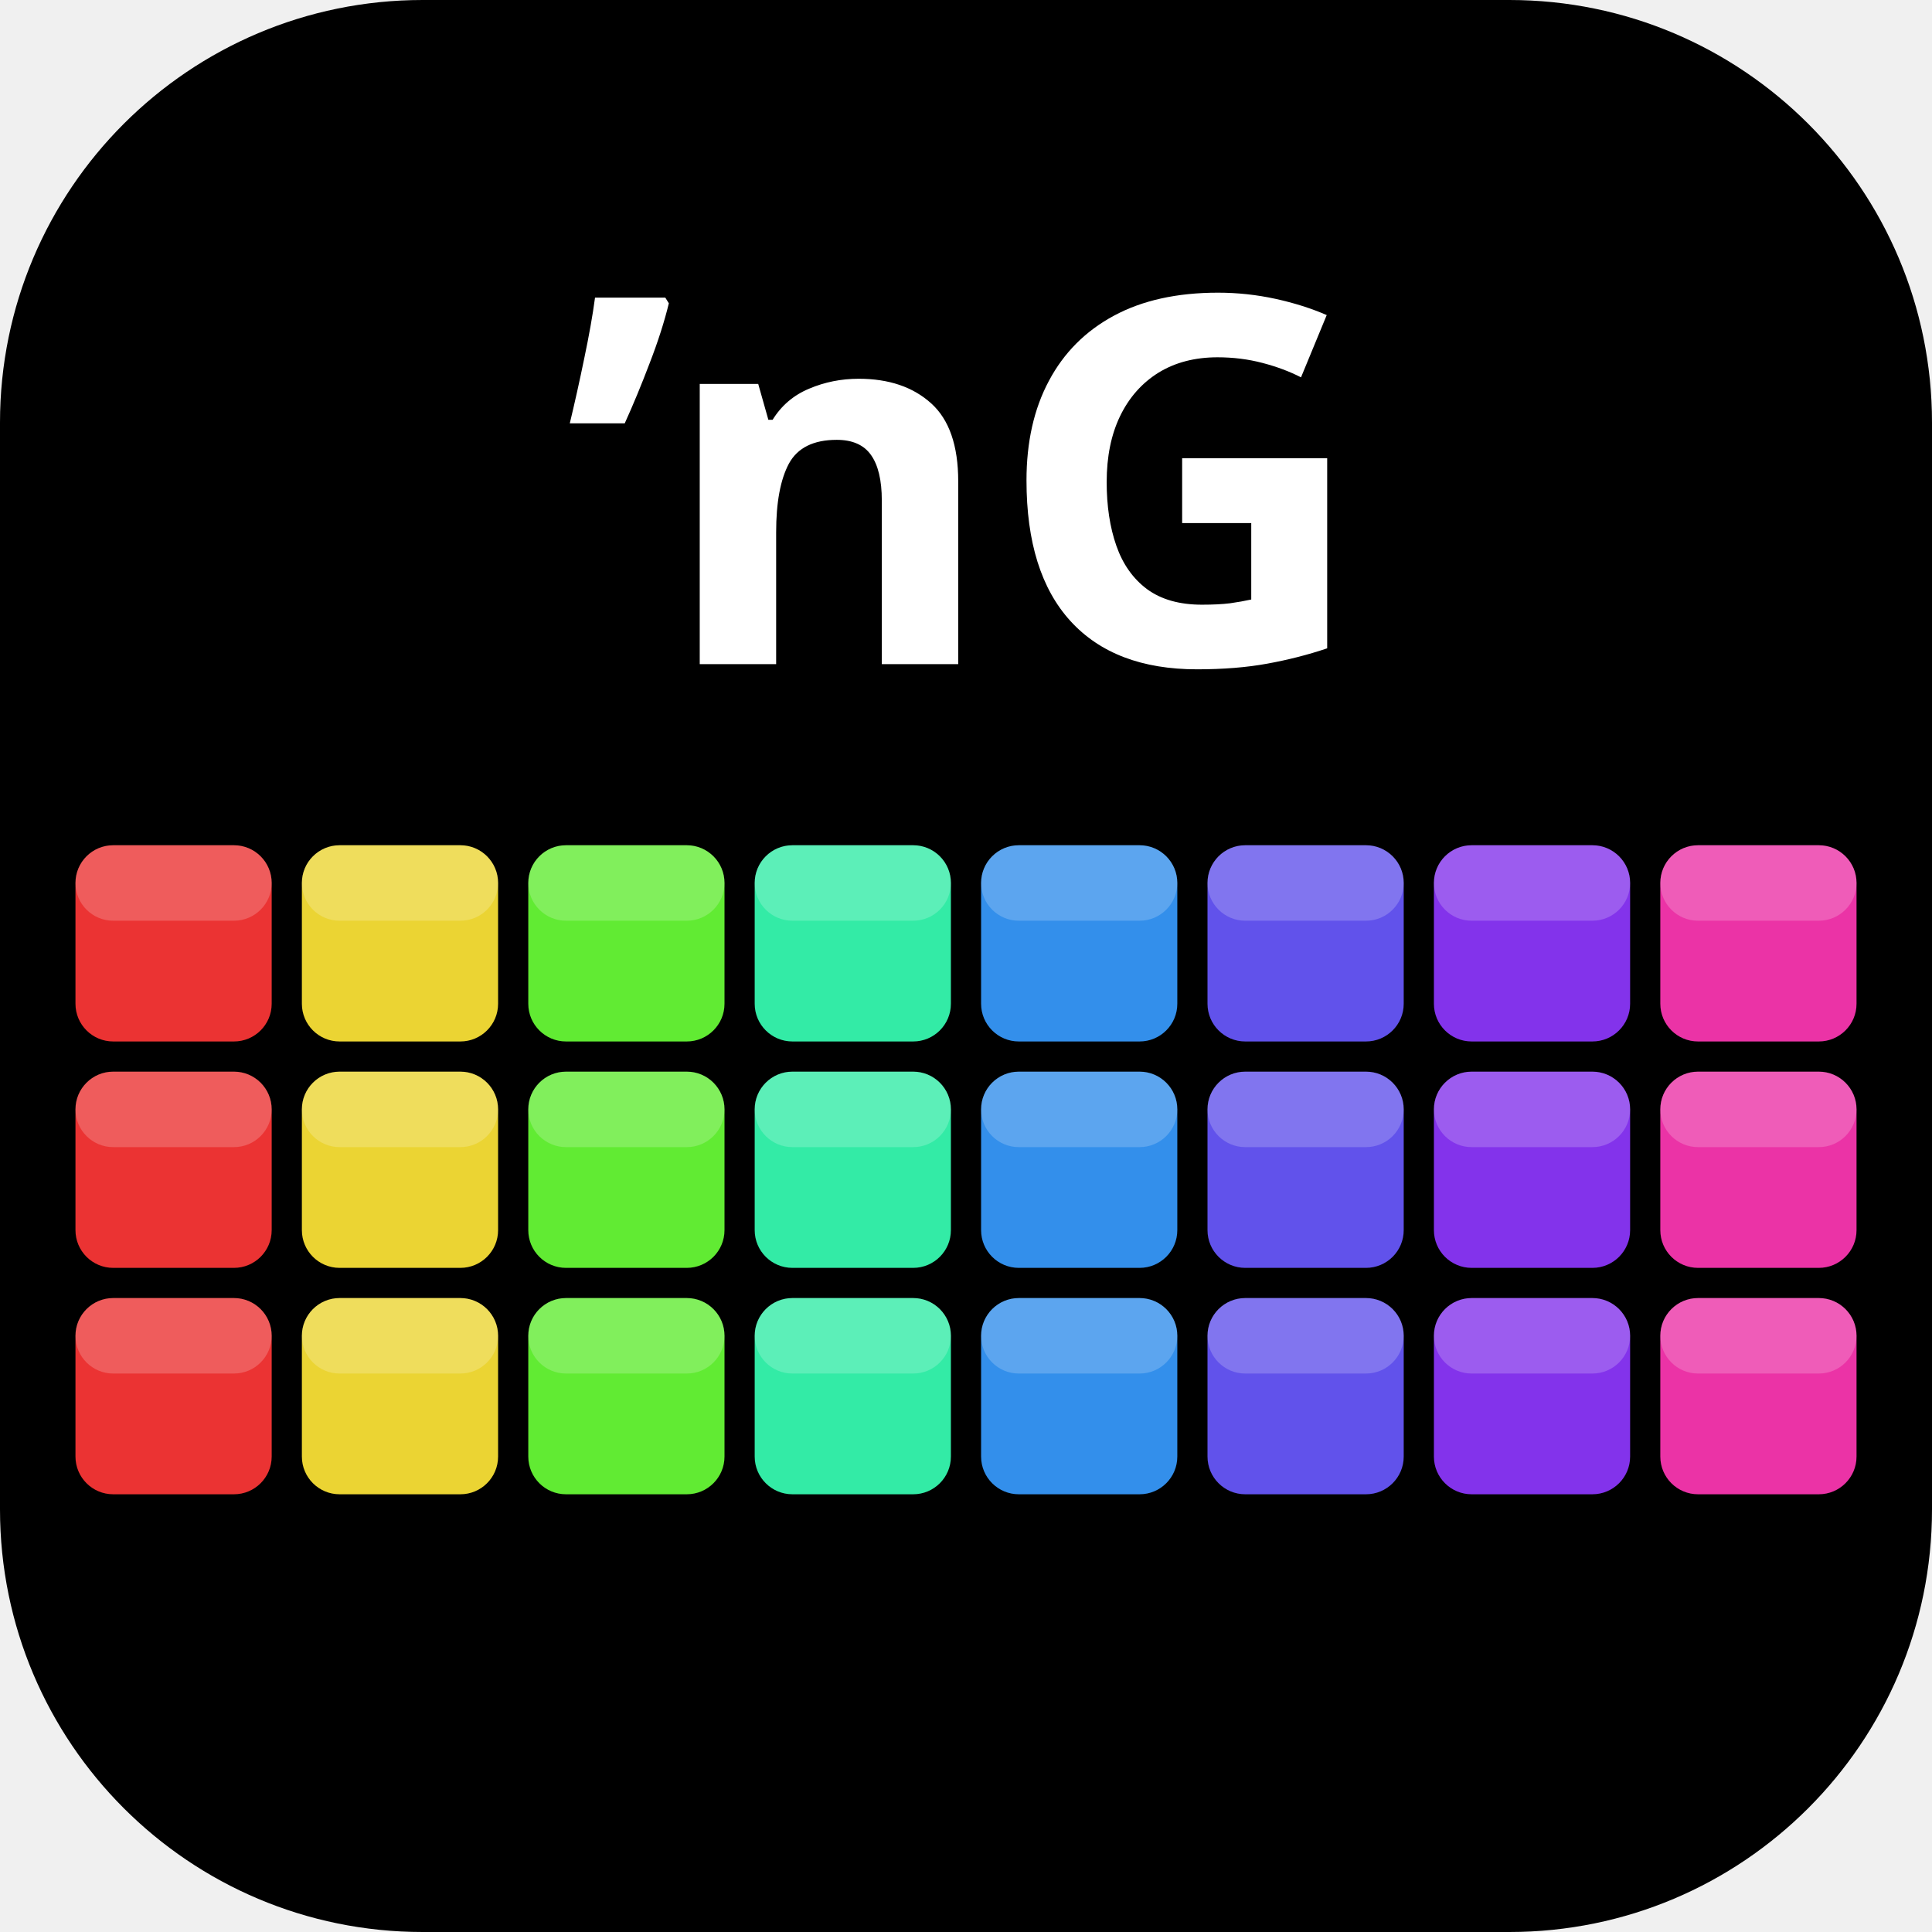
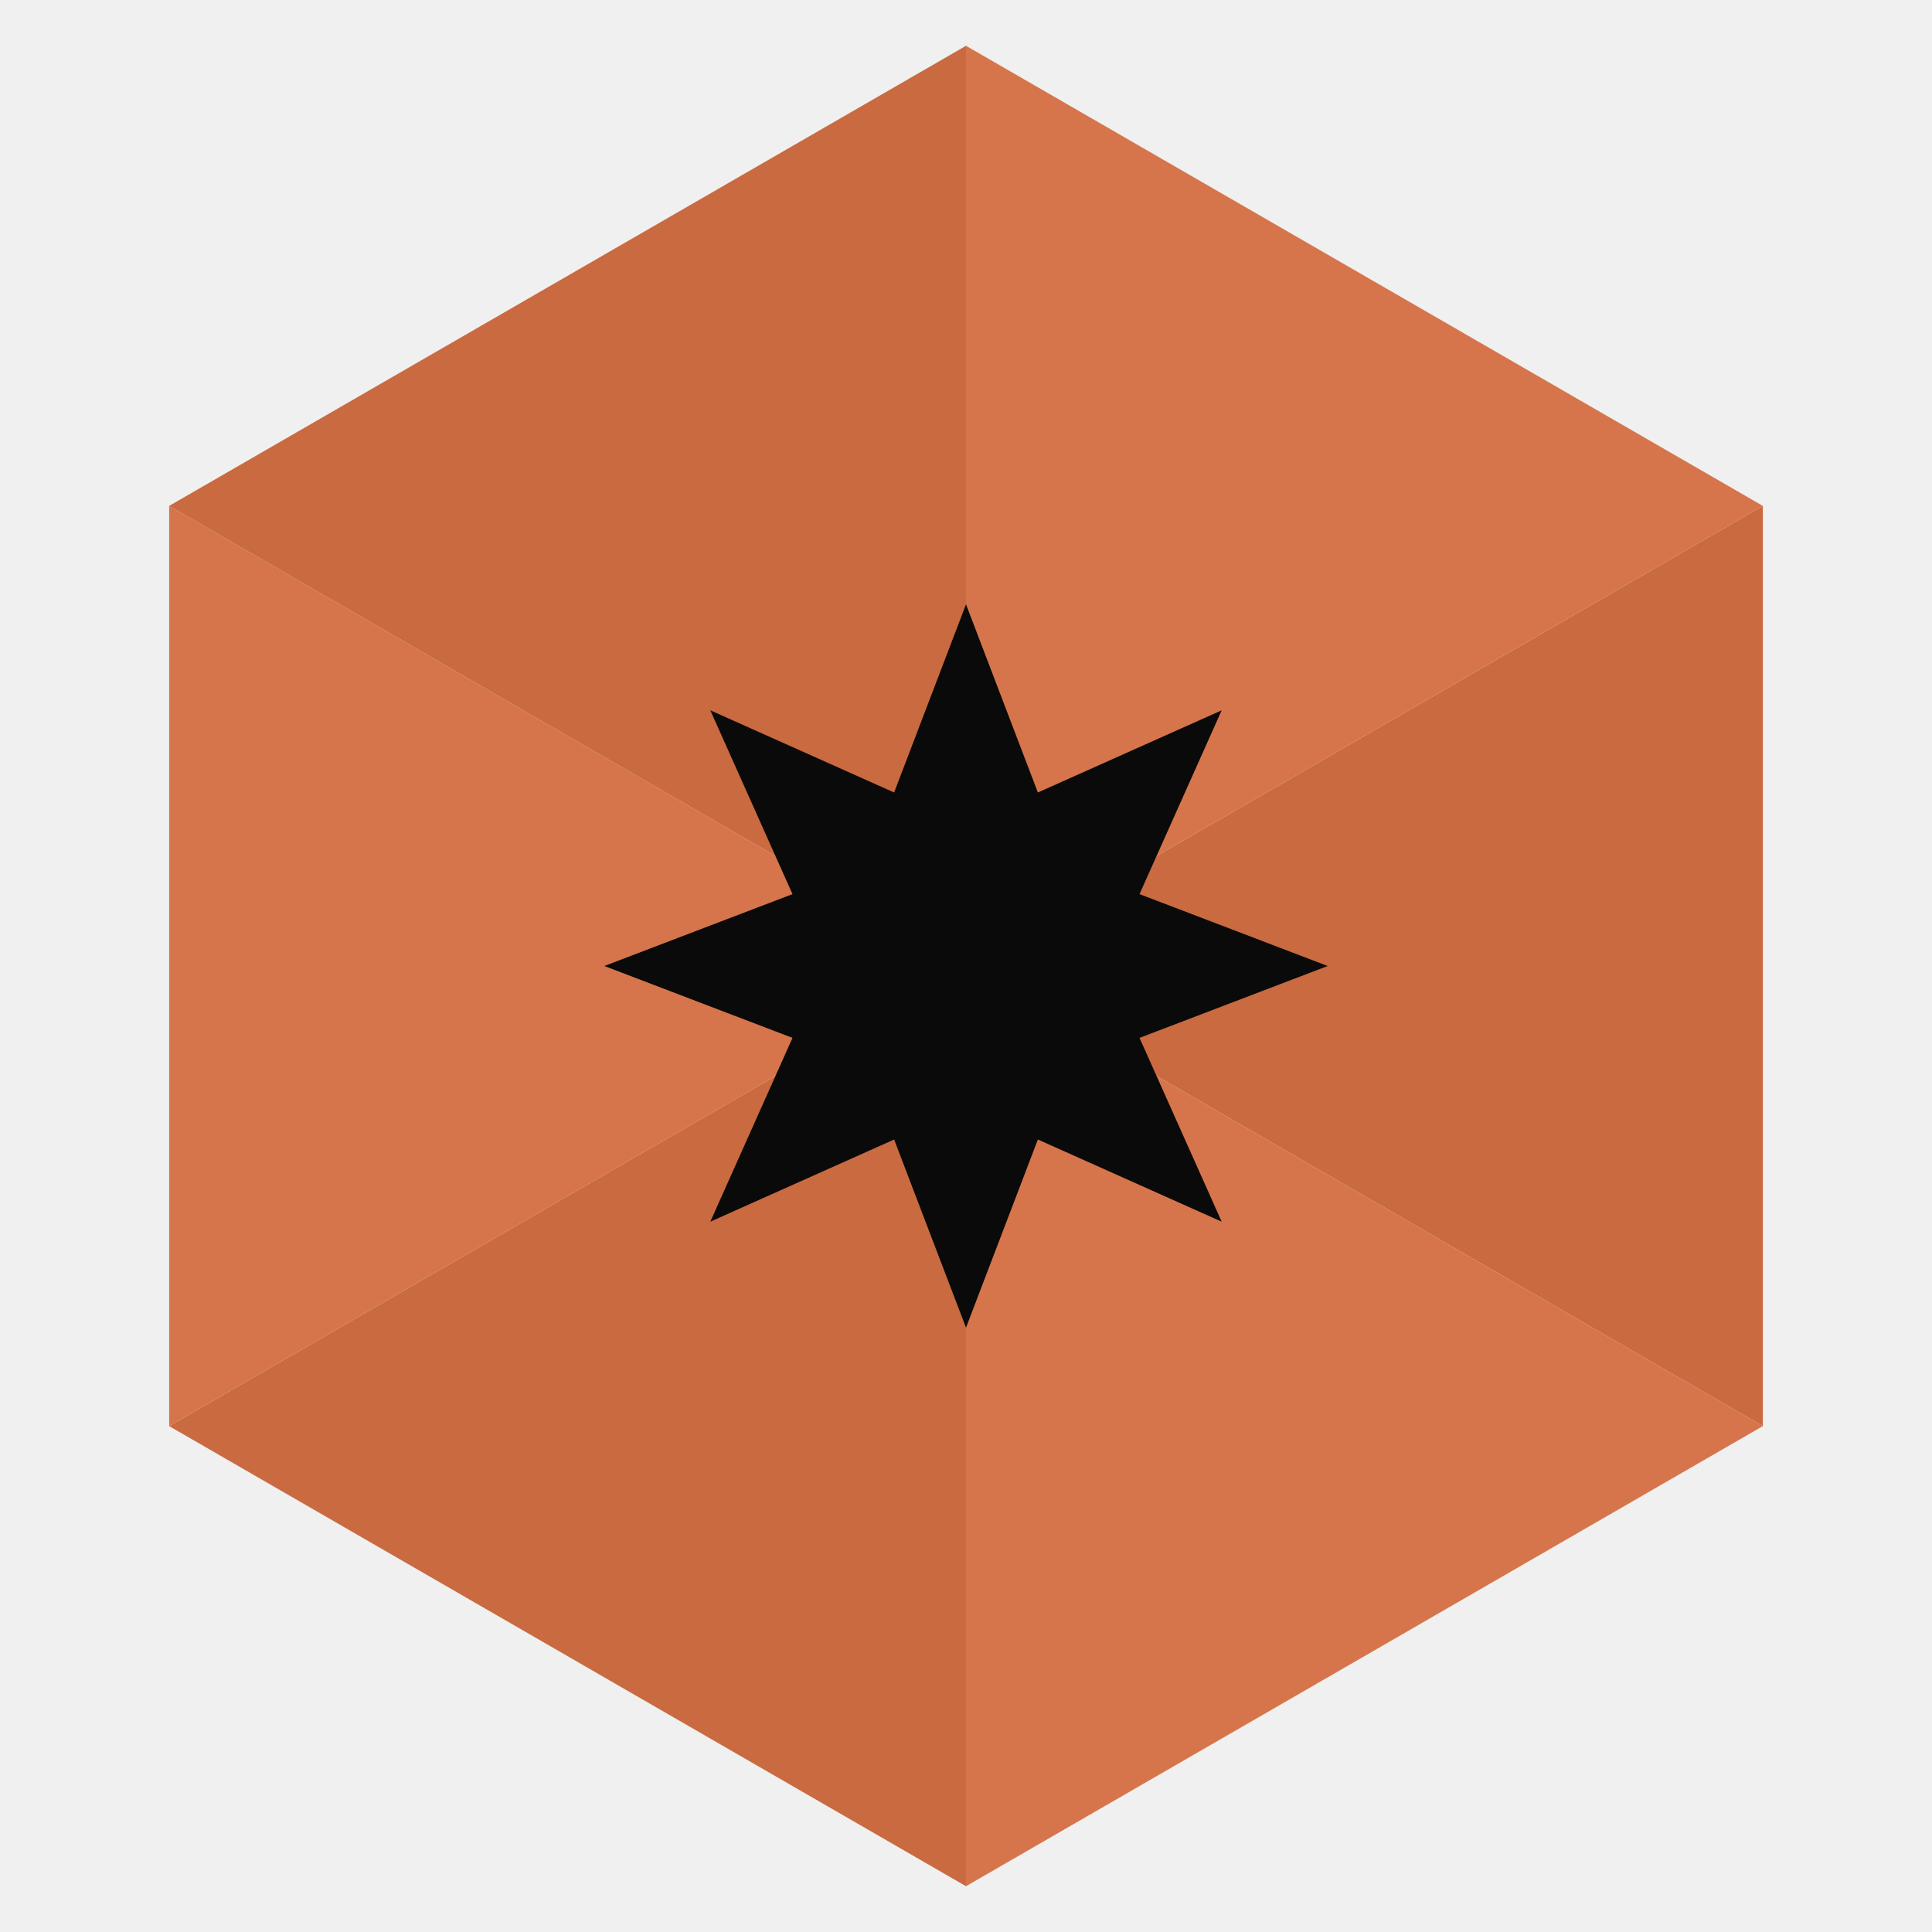
- <svg xmlns="http://www.w3.org/2000/svg" viewBox="0 0 128 128" role="img" aria-label="ndujaGames">
-   <rect width="128" height="128" rx="28" fill="#000000" />
-   <text x="64" y="44" text-anchor="middle" font-family="Nunito, ui-rounded, system-ui, sans-serif" font-size="34" font-weight="800" fill="#ffffff">’nG</text>
-   <g aria-hidden="true">
-     <rect x="5" y="56" width="13" height="13" rx="2.5" fill="#eb3333" />
-     <rect x="20" y="56" width="13" height="13" rx="2.5" fill="#ebd433" />
-     <rect x="35" y="56" width="13" height="13" rx="2.5" fill="#61eb33" />
-     <rect x="50" y="56" width="13" height="13" rx="2.5" fill="#33eba6" />
-     <rect x="65" y="56" width="13" height="13" rx="2.5" fill="#338feb" />
-     <rect x="80" y="56" width="13" height="13" rx="2.5" fill="#6152eb" />
-     <rect x="95" y="56" width="13" height="13" rx="2.5" fill="#8333eb" />
-     <rect x="110" y="56" width="13" height="13" rx="2.5" fill="#eb33a6" />
-     <rect x="5" y="71" width="13" height="13" rx="2.5" fill="#eb3333" />
-     <rect x="20" y="71" width="13" height="13" rx="2.5" fill="#ebd433" />
-     <rect x="35" y="71" width="13" height="13" rx="2.5" fill="#61eb33" />
-     <rect x="50" y="71" width="13" height="13" rx="2.5" fill="#33eba6" />
-     <rect x="65" y="71" width="13" height="13" rx="2.5" fill="#338feb" />
-     <rect x="80" y="71" width="13" height="13" rx="2.5" fill="#6152eb" />
-     <rect x="95" y="71" width="13" height="13" rx="2.5" fill="#8333eb" />
-     <rect x="110" y="71" width="13" height="13" rx="2.5" fill="#eb33a6" />
-     <rect x="5" y="86" width="13" height="13" rx="2.5" fill="#eb3333" />
-     <rect x="20" y="86" width="13" height="13" rx="2.5" fill="#ebd433" />
-     <rect x="35" y="86" width="13" height="13" rx="2.5" fill="#61eb33" />
-     <rect x="50" y="86" width="13" height="13" rx="2.5" fill="#33eba6" />
-     <rect x="65" y="86" width="13" height="13" rx="2.5" fill="#338feb" />
-     <rect x="80" y="86" width="13" height="13" rx="2.5" fill="#6152eb" />
-     <rect x="95" y="86" width="13" height="13" rx="2.5" fill="#8333eb" />
-     <rect x="110" y="86" width="13" height="13" rx="2.5" fill="#eb33a6" />
-     <g fill="#ffffff" opacity="0.2">
-       <rect x="5" y="56" width="13" height="5" rx="2.5" />
-       <rect x="20" y="56" width="13" height="5" rx="2.5" />
-       <rect x="35" y="56" width="13" height="5" rx="2.5" />
-       <rect x="50" y="56" width="13" height="5" rx="2.5" />
-       <rect x="65" y="56" width="13" height="5" rx="2.5" />
-       <rect x="80" y="56" width="13" height="5" rx="2.5" />
-       <rect x="95" y="56" width="13" height="5" rx="2.5" />
-       <rect x="110" y="56" width="13" height="5" rx="2.5" />
-       <rect x="5" y="71" width="13" height="5" rx="2.5" />
-       <rect x="20" y="71" width="13" height="5" rx="2.5" />
-       <rect x="35" y="71" width="13" height="5" rx="2.5" />
-       <rect x="50" y="71" width="13" height="5" rx="2.5" />
-       <rect x="65" y="71" width="13" height="5" rx="2.5" />
-       <rect x="80" y="71" width="13" height="5" rx="2.5" />
-       <rect x="95" y="71" width="13" height="5" rx="2.5" />
-       <rect x="110" y="71" width="13" height="5" rx="2.5" />
-       <rect x="5" y="86" width="13" height="5" rx="2.5" />
-       <rect x="20" y="86" width="13" height="5" rx="2.5" />
-       <rect x="35" y="86" width="13" height="5" rx="2.5" />
-       <rect x="50" y="86" width="13" height="5" rx="2.5" />
-       <rect x="65" y="86" width="13" height="5" rx="2.5" />
-       <rect x="80" y="86" width="13" height="5" rx="2.5" />
-       <rect x="95" y="86" width="13" height="5" rx="2.5" />
-       <rect x="110" y="86" width="13" height="5" rx="2.5" />
-     </g>
-   </g>
+ <svg xmlns="http://www.w3.org/2000/svg" viewBox="0 0 84.40 84.40" role="img" aria-label="ndujaGames">
+   <polygon fill="#ca6a40" points="42.20,42.20 77.01,22.10 77.01,62.30" />
+   <polygon fill="#d6754b" points="42.20,42.20 77.01,62.30 42.20,82.40" />
+   <polygon fill="#ca6a40" points="42.20,42.20 42.20,82.40 7.39,62.30" />
+   <polygon fill="#d6754b" points="42.20,42.20 7.39,62.30 7.39,22.10" />
+   <polygon fill="#ca6a40" points="42.20,42.20 7.39,22.10 42.20,2.00" />
+   <polygon fill="#d6754b" points="42.20,42.20 42.20,2.00 77.01,22.10" />
+   <polygon fill="#0a0a0a" points="42.20,26.40 45.34,34.62 53.37,31.03 49.78,39.06 58.00,42.20 49.78,45.34 53.37,53.37 45.34,49.78 42.20,58.00 39.06,49.78 31.03,53.37 34.62,45.34 26.40,42.20 34.62,39.06 31.03,31.03 39.06,34.62" />
</svg>
